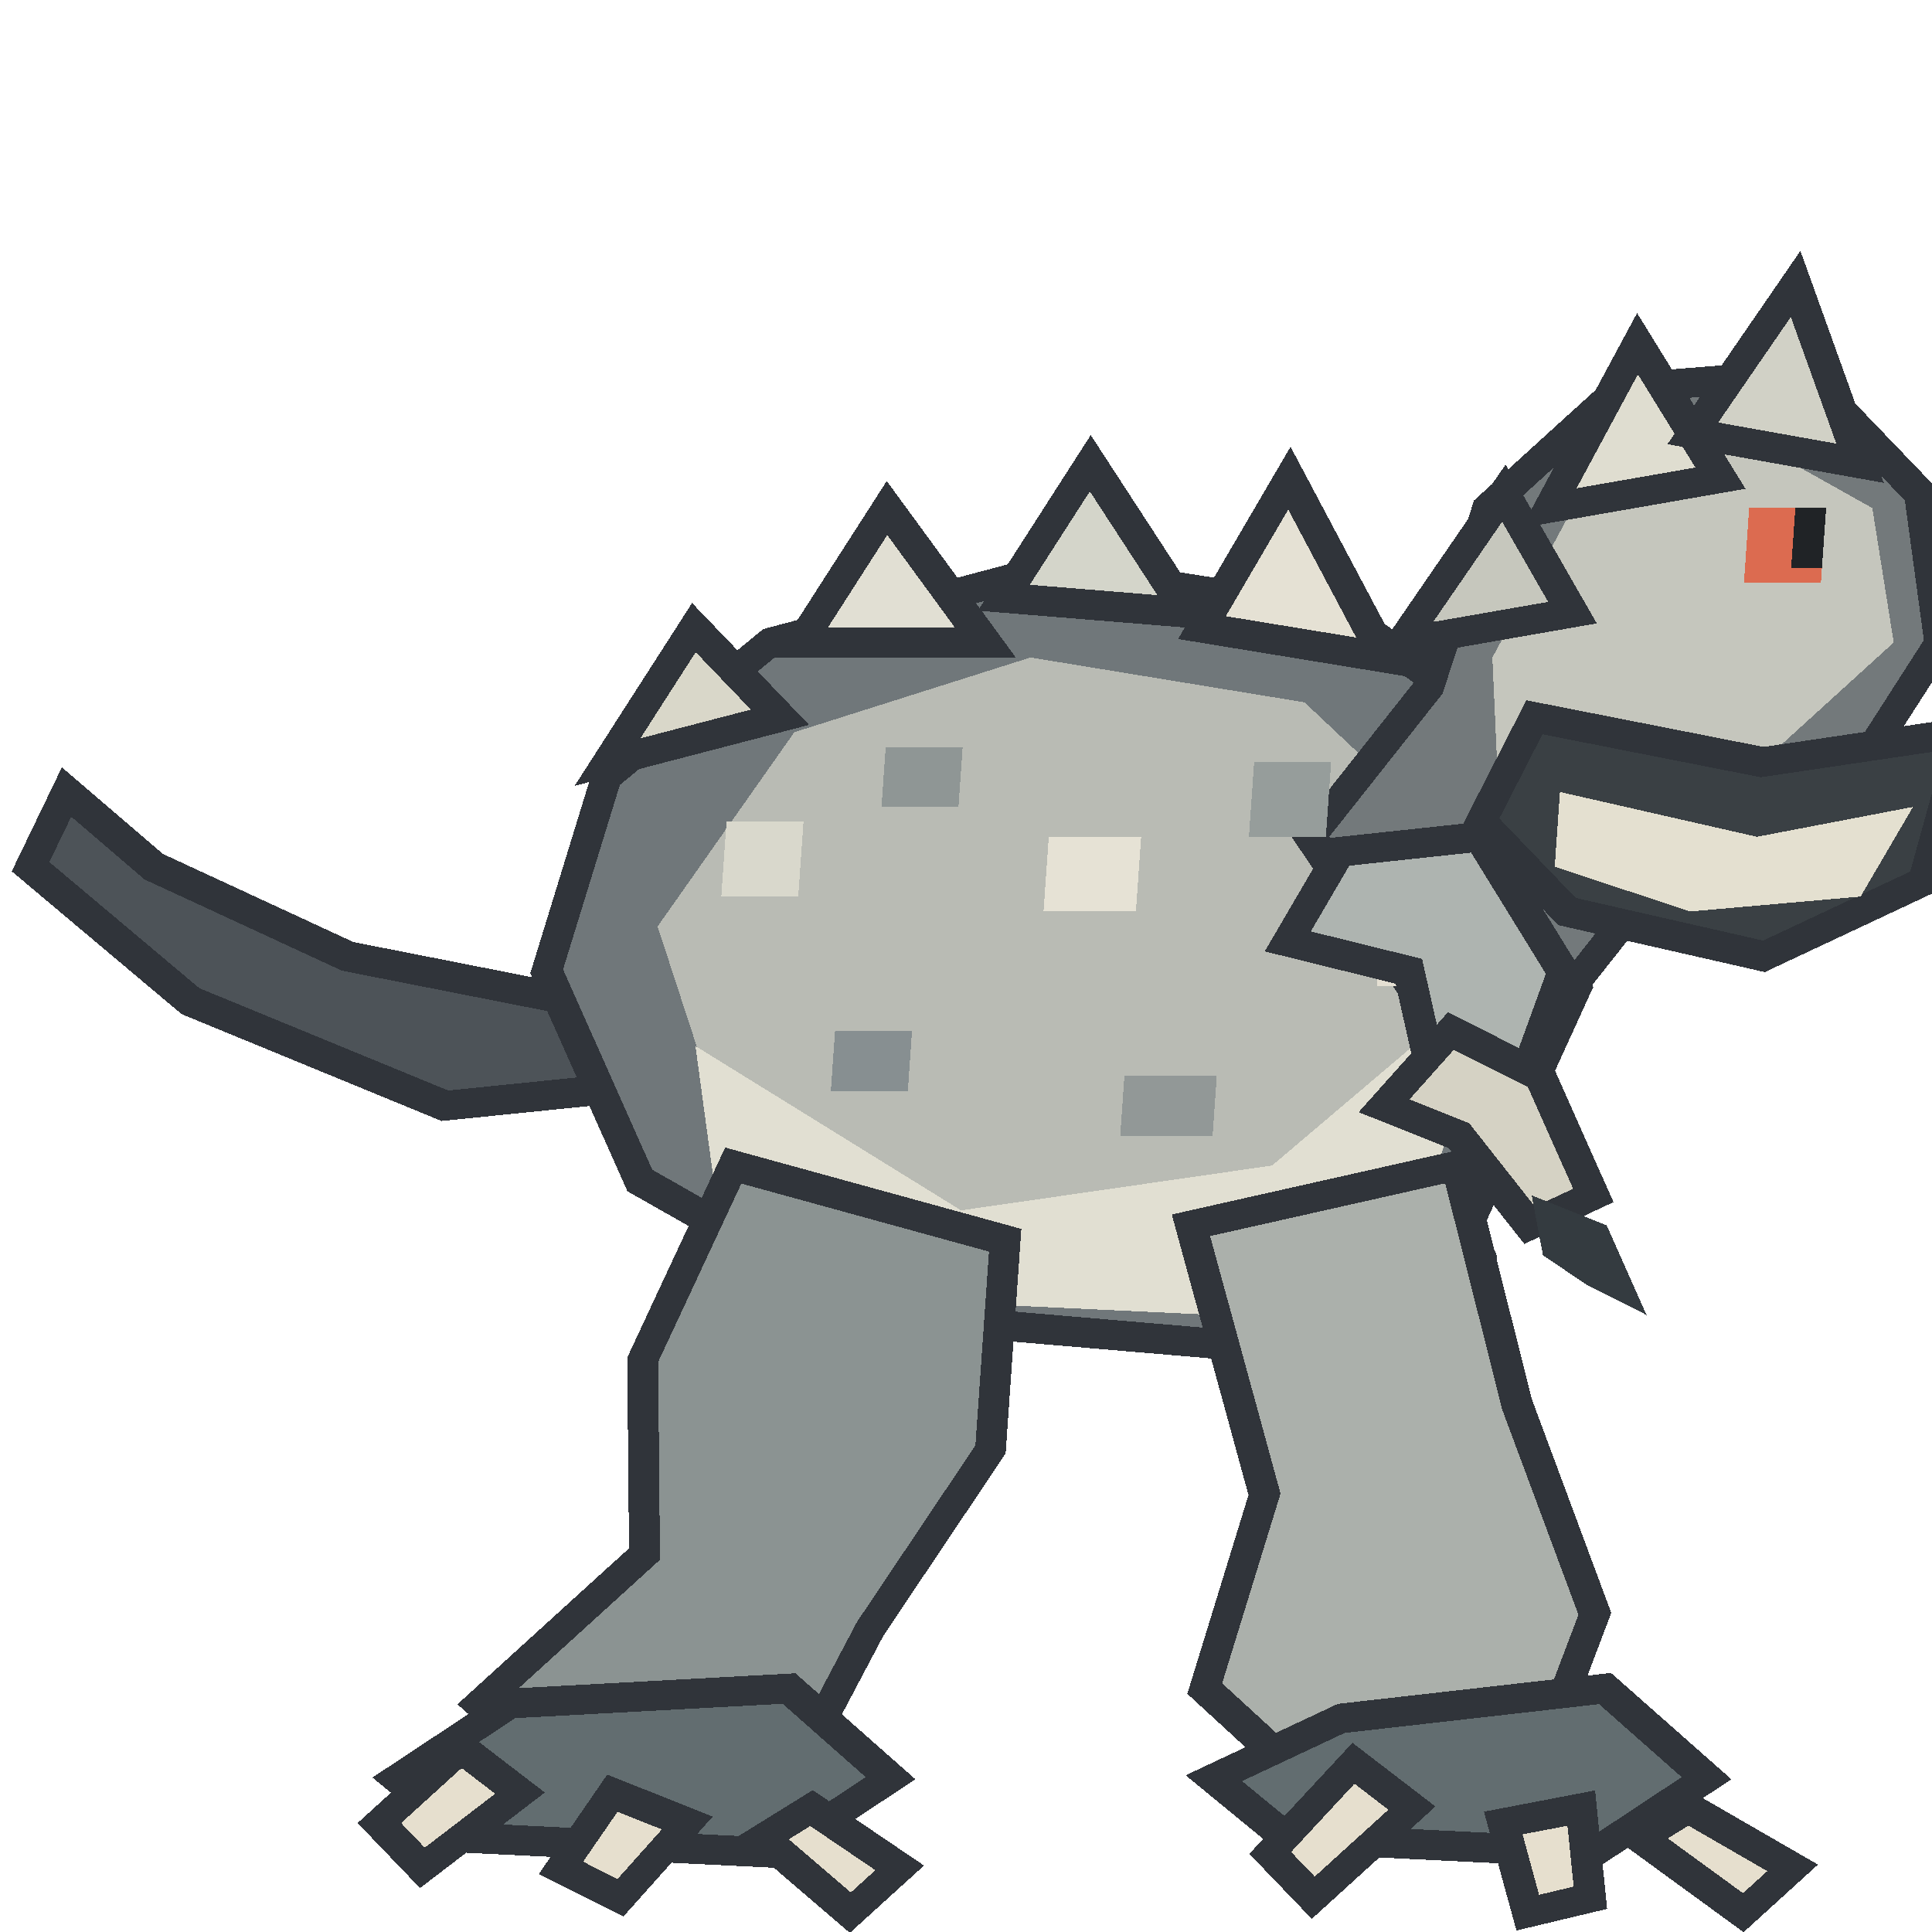
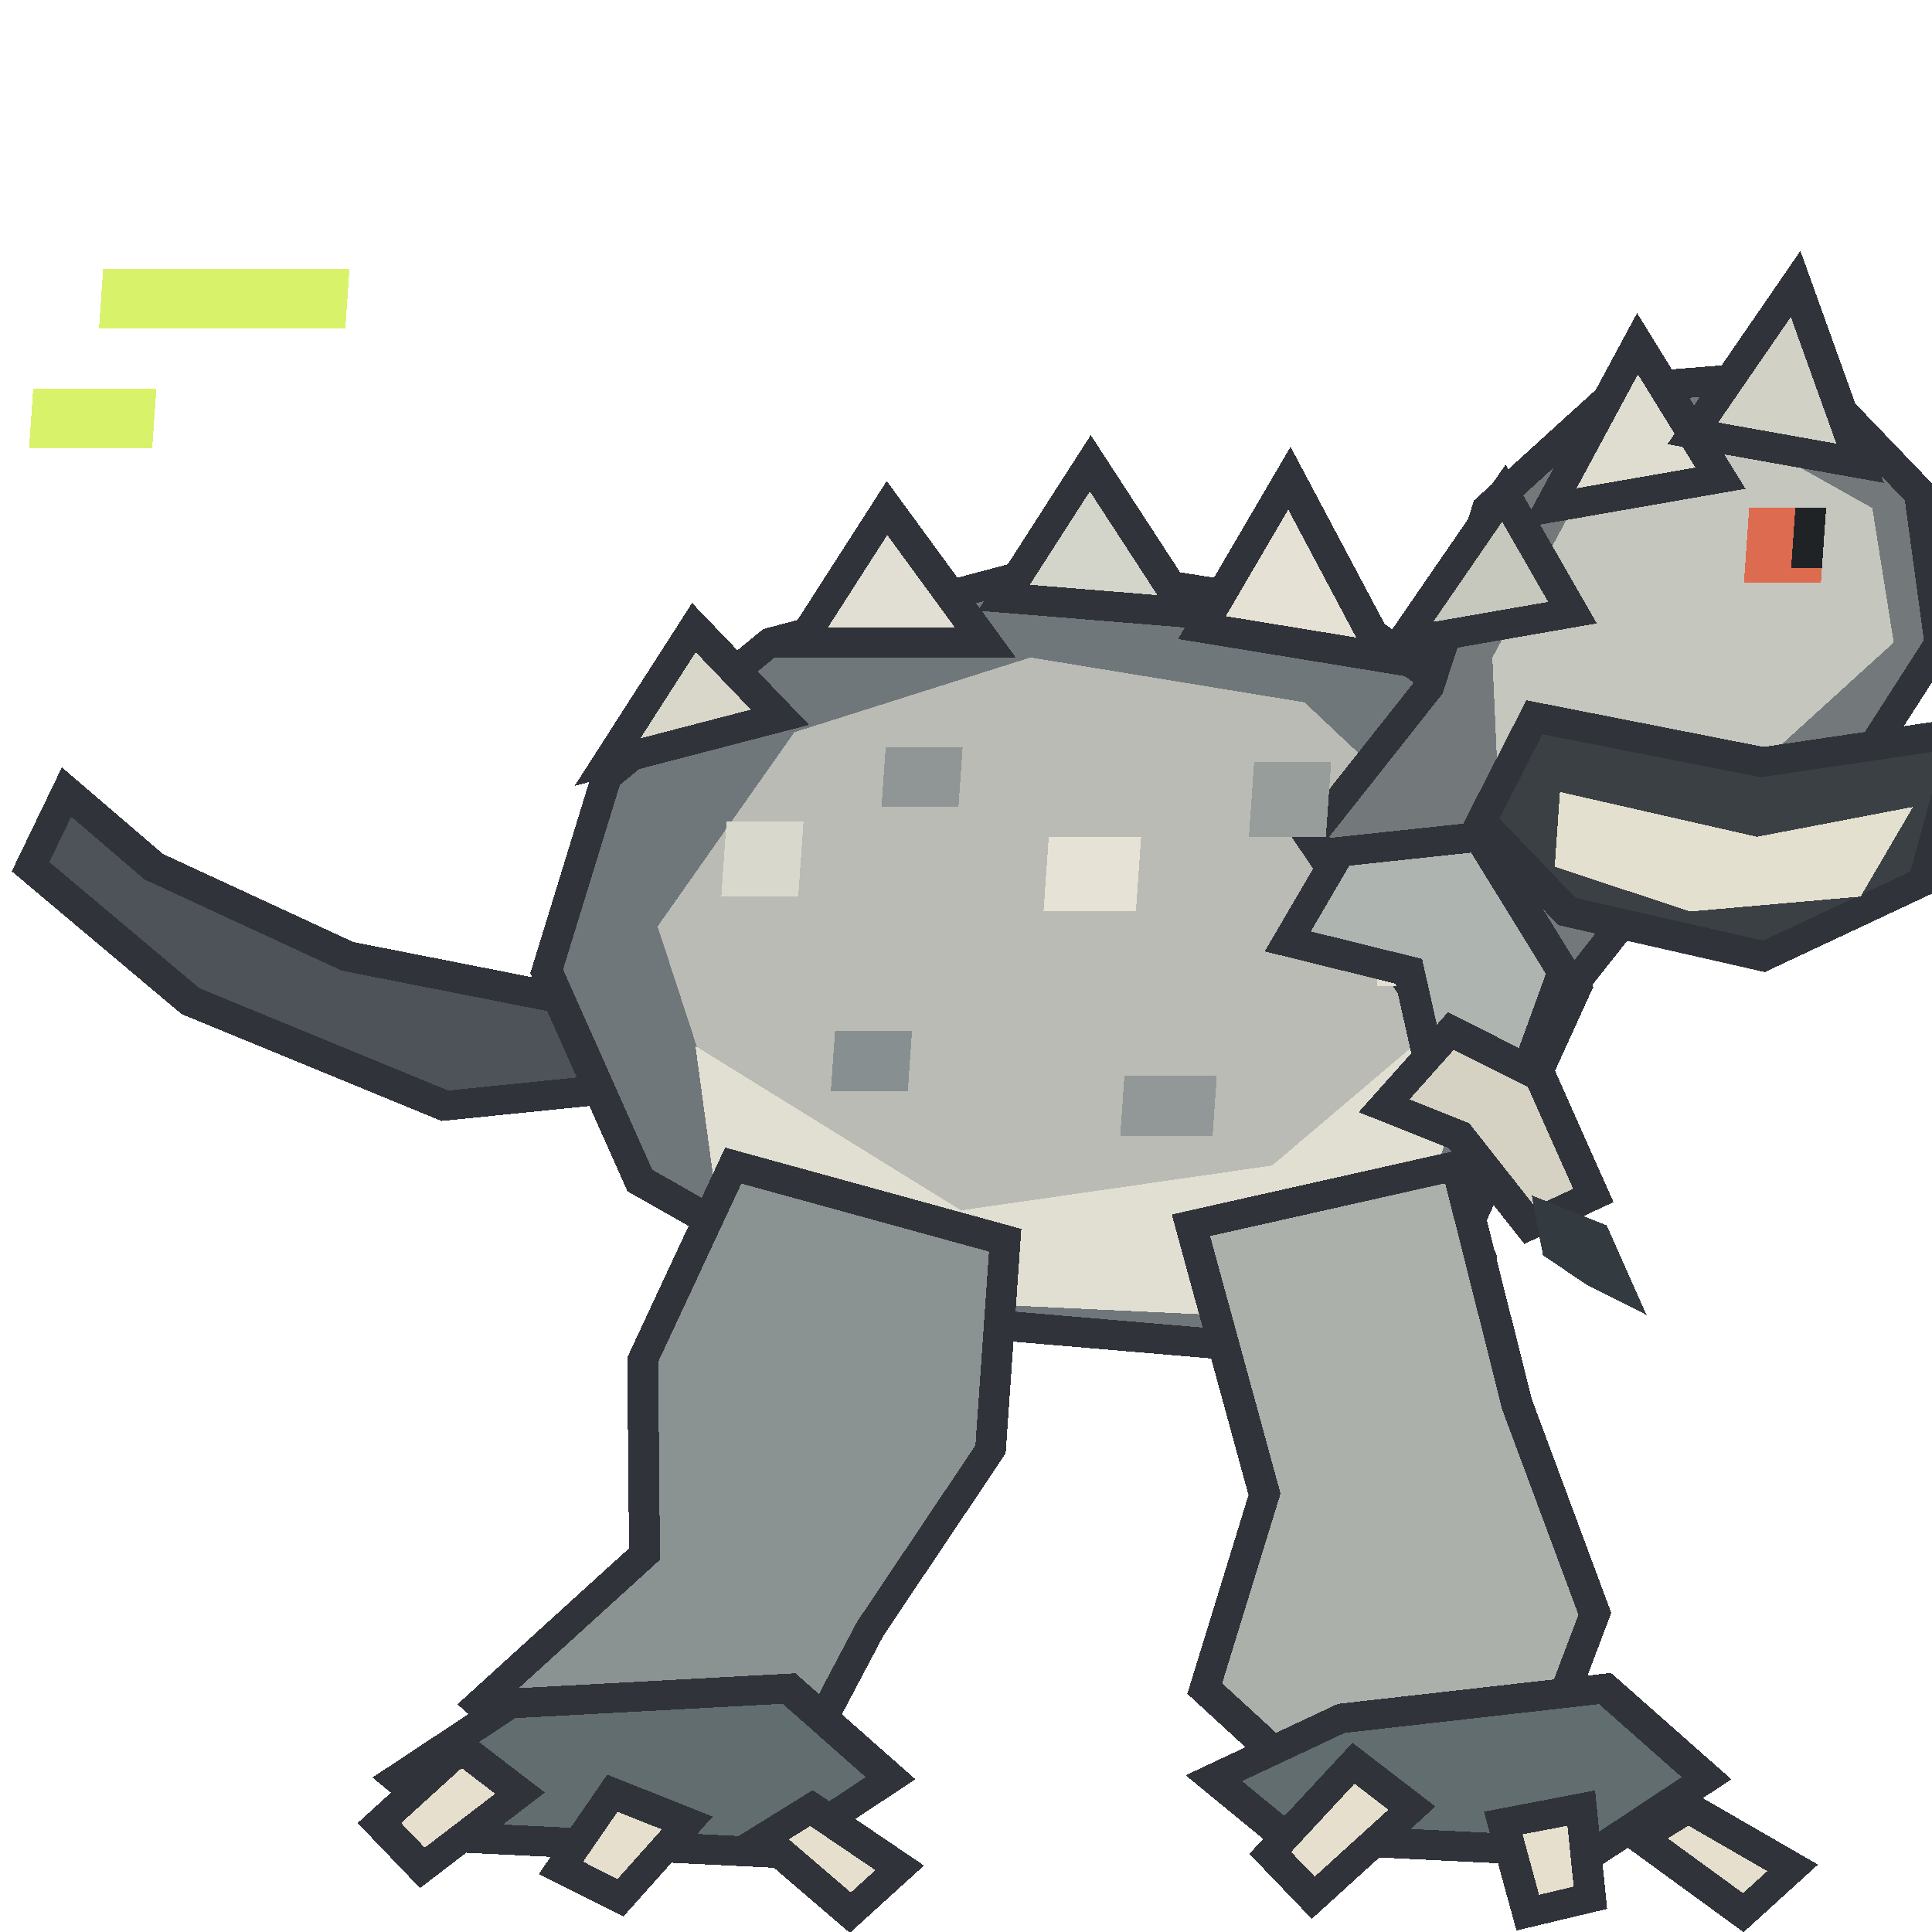
- <svg xmlns="http://www.w3.org/2000/svg" data-pose="attack" viewBox="0 0 128 128" shape-rendering="crispEdges" role="img" aria-label="Indominus Rex" data-character="Indominus Rex" data-species="Indominus rex hybrid" data-origin="Jurassic World" data-anatomy="massive pale theropod elongated skull dorsal osteoderms powerful hindlimbs">
+ <svg xmlns="http://www.w3.org/2000/svg" data-pose="attack" data-feet-orientation="forward" viewBox="0 0 128 128" shape-rendering="crispEdges" role="img" aria-label="Indominus Rex" data-character="Indominus Rex" data-species="Indominus rex hybrid" data-origin="Jurassic World" data-anatomy="massive pale theropod elongated skull dorsal osteoderms powerful hindlimbs">
  <g data-pose-transform="attack" transform="translate(4 0) skewX(-4) scale(1.02 .99)">
    <g stroke="#30343a" stroke-width="2" stroke-linejoin="miter">
      <polygon points="53,63 38,67 23,64 10,58 4,53 2,58 13,67 30,74 49,72 62,68" fill="#4d5358" />
      <polygon points="36,65 39,52 49,43 67,38 86,41 99,50 103,66 97,82 82,90 59,88 43,79" fill="#70777a" />
      <polygon points="43,62 51,49 66,44 84,47 95,57 96,72 83,83 62,83 48,75" fill="#b9bbb4" stroke="none" />
      <polygon points="46,70 64,81 84,78 98,65 94,81 81,88 60,87 48,80" fill="#e1dfd2" stroke="none" />
      <polygon points="85,56 92,46 95,34 103,26 115,25 123,33 125,43 120,52 109,57 102,67 93,67" fill="#73797b" />
      <polygon points="96,44 101,33 111,29 120,34 122,43 115,50 103,55 97,53" fill="#c5c6bd" stroke="none" />
      <polygon points="99,48 114,51 127,49 125,59 115,64 102,61 96,55" fill="#3a4044" />
      <polygon points="101,53 114,56 124,54 121,60 110,61 101,58" fill="#e4e0d0" stroke="none" />
      <polygon points="39,51 44,42 50,48" fill="#d9d7c9" />
      <polygon points="51,43 56,34 63,43" fill="#e1dfd3" />
      <polygon points="64,40 69,31 76,41" fill="#d4d5ca" />
      <polygon points="77,42 82,32 89,44" fill="#e5e1d4" />
      <polygon points="90,43 96,33 101,41" fill="#c6c7bd" />
      <polygon points="99,34 104,23 110,32" fill="#dfddd0" />
      <polygon points="108,29 114,19 119,31" fill="#d1d1c6" />
      <rect x="47" y="55" width="5" height="5" fill="#d9d8cc" stroke="none" />
      <rect x="57" y="50" width="5" height="4" fill="#8f9695" stroke="none" />
      <rect x="68" y="56" width="6" height="5" fill="#e6e2d5" stroke="none" />
      <rect x="81" y="51" width="5" height="5" fill="#969d9b" stroke="none" />
      <rect x="90" y="61" width="5" height="5" fill="#e5e0d3" stroke="none" />
      <rect x="55" y="69" width="5" height="4" fill="#878f91" stroke="none" />
      <rect x="74" y="72" width="6" height="4" fill="#929897" stroke="none" />
      <polygon points="87,57 96,56 102,65 100,72 94,72 92,65 84,63" fill="#aeb4b0" />
      <polygon points="95,69 101,72 105,80 101,82 96,76 91,74" fill="#d5d2c4" />
      <polygon points="101,80 106,82 109,88 105,86 102,84" fill="#343b40" stroke="none" />
      <polygon points="96,78 99,84 99,90 95,85 93,81" fill="#343b40" stroke="none" />
      <rect x="112" y="34" width="5" height="5" fill="#dc6b50" stroke="none" />
      <rect x="115" y="34" width="2" height="4" fill="#202326" stroke="none" />
    </g>
-     <g stroke="#30343a" stroke-width="2" stroke-linejoin="miter">
+     <g data-foot-facing="forward" stroke="#30343a" stroke-width="2" stroke-linejoin="miter">
      <polygon points="49,78 67,83 67,97 60,109 56,118 42,120 35,114 45,104 44,91" fill="#8b9392" />
      <polygon points="79,82 96,78 101,94 107,108 104,118 91,121 82,113 85,100" fill="#abb0ab" />
      <polygon points="37,114 55,113 62,119 55,124 35,123 30,119" fill="#626d70" />
      <polygon points="91,115 108,113 115,119 108,124 88,123 83,119" fill="#626d70" />
      <polygon points="38,120 32,125 29,122 34,117" fill="#e6dfce" />
      <polygon points="49,122 45,127 41,125 44,120" fill="#e6dfce" />
      <polygon points="57,121 63,125 60,128 54,123" fill="#e6dfce" />
      <polygon points="96,121 90,127 87,124 92,118" fill="#e6dfce" />
      <polygon points="107,121 108,127 104,128 102,122" fill="#e6dfce" />
      <polygon points="114,121 121,125 118,128 111,123" fill="#e6dfce" />
    </g>
+     <g data-motion-accent="attack" shape-rendering="crispEdges">
+       <path d="M4 18h16v4H4zM0 26h8v4H0z" fill="#d8f36a" />
+     </g>
  </g>
</svg>
